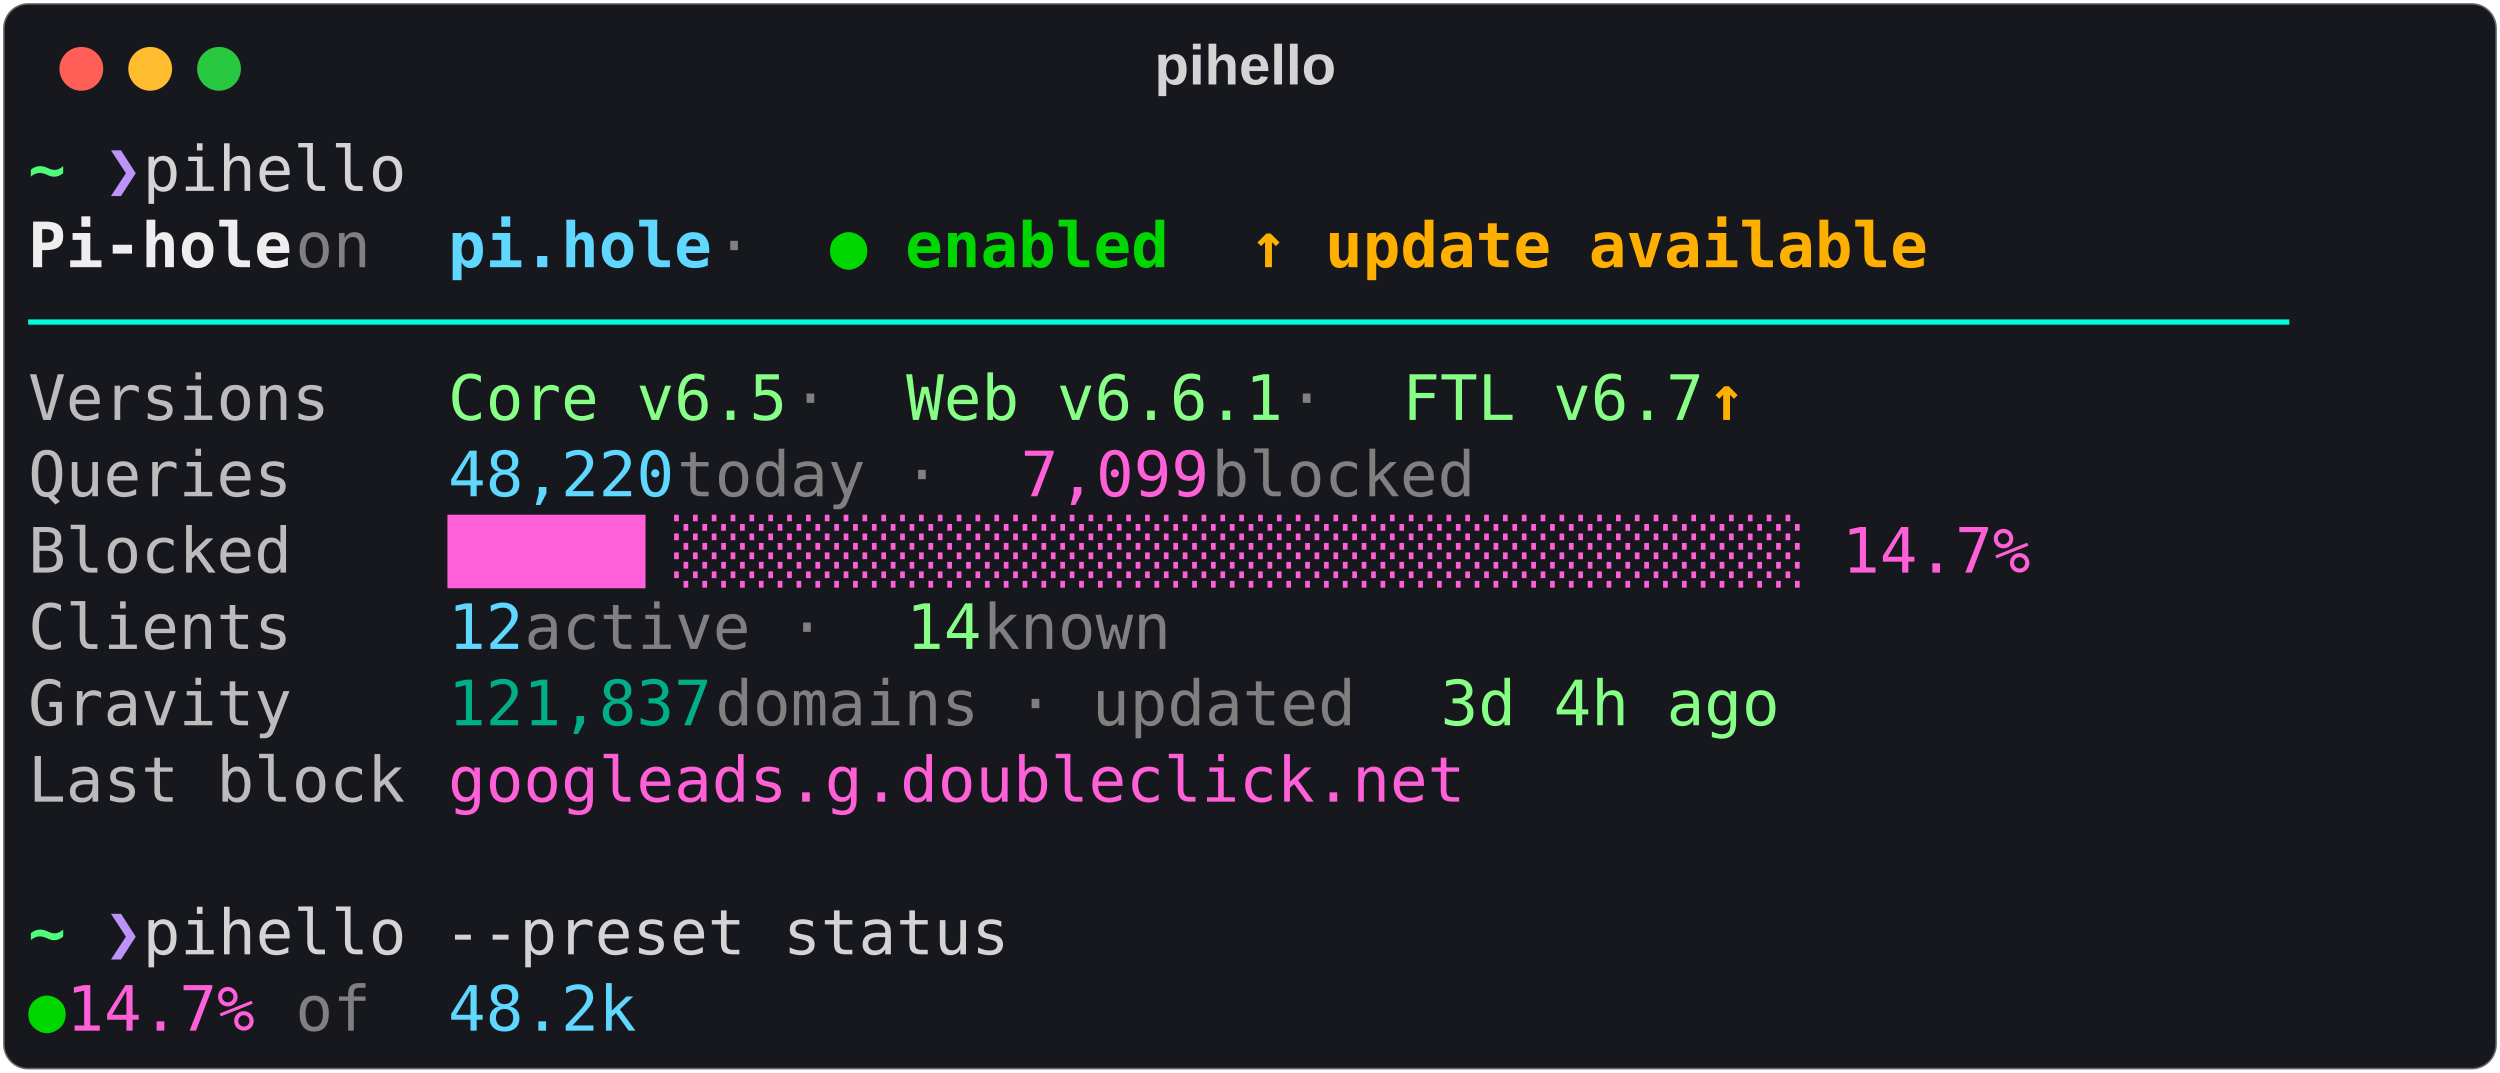
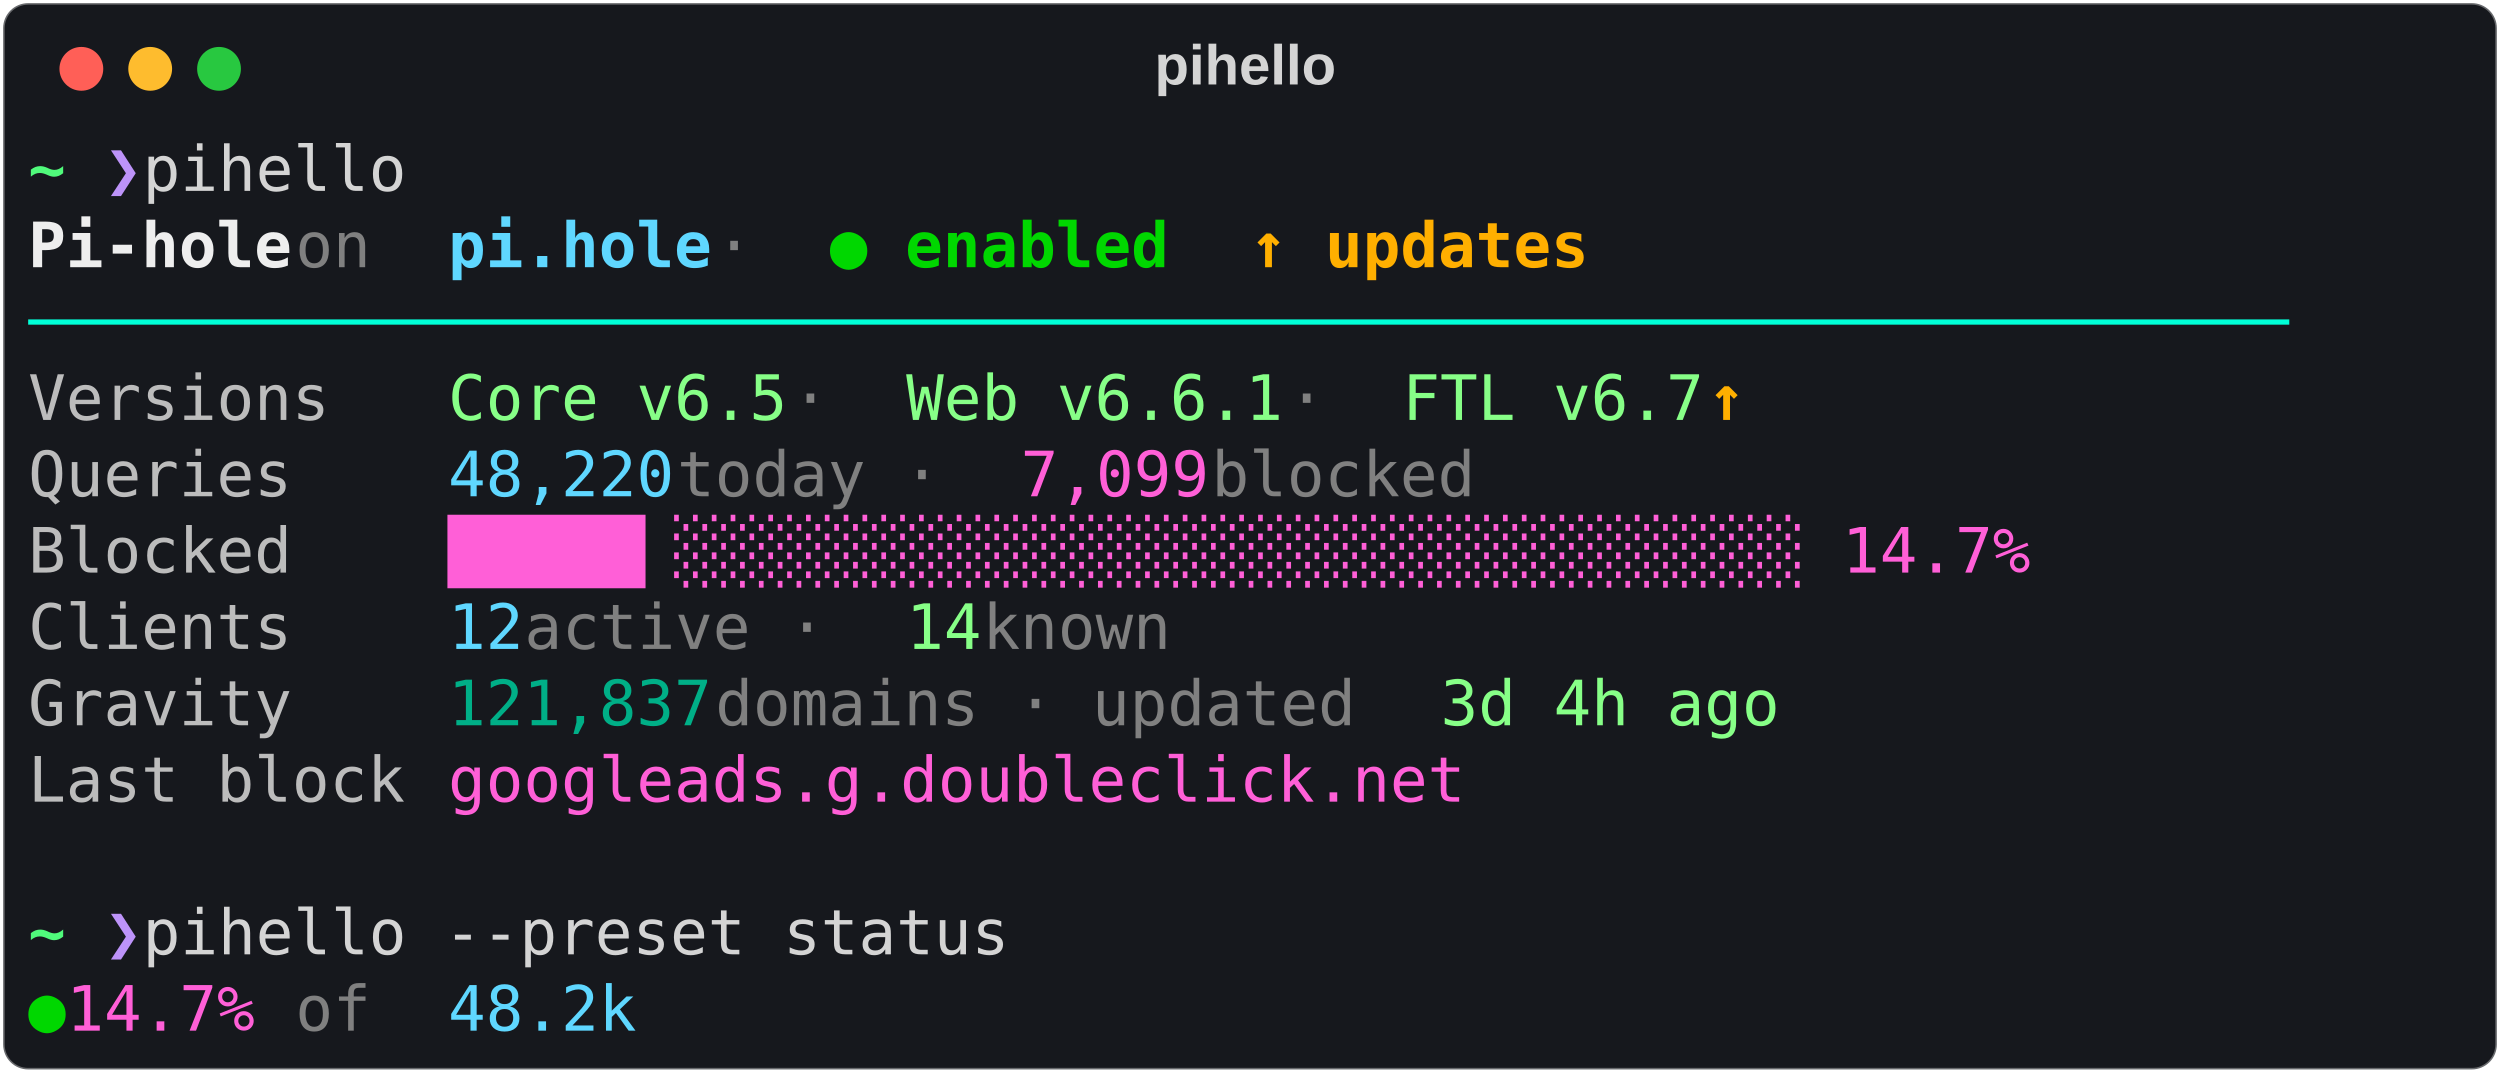
<svg xmlns="http://www.w3.org/2000/svg" class="rich-terminal" viewBox="0 0 799 342.8">
  <style>

    @font-face {
        font-family: "Fira Code";
        src: local("FiraCode-Regular"),
                url("https://cdnjs.cloudflare.com/ajax/libs/firacode/6.2.0/woff2/FiraCode-Regular.woff2") format("woff2"),
                url("https://cdnjs.cloudflare.com/ajax/libs/firacode/6.2.0/woff/FiraCode-Regular.woff") format("woff");
        font-style: normal;
        font-weight: 400;
    }
    @font-face {
        font-family: "Fira Code";
        src: local("FiraCode-Bold"),
                url("https://cdnjs.cloudflare.com/ajax/libs/firacode/6.2.0/woff2/FiraCode-Bold.woff2") format("woff2"),
                url("https://cdnjs.cloudflare.com/ajax/libs/firacode/6.2.0/woff/FiraCode-Bold.woff") format("woff");
        font-style: bold;
        font-weight: 700;
    }

-     .terminal-2517420526-matrix {
+     .terminal-253019808-matrix {
        font-family: Fira Code, monospace;
        font-size: 20px;
        line-height: 24.4px;
        font-variant-east-asian: full-width;
    }

-     .terminal-2517420526-title {
+     .terminal-253019808-title {
        font-size: 18px;
        font-weight: bold;
        font-family: arial;
    }

-     .terminal-2517420526-r1 { fill: #50fa7b;font-weight: bold }
- .terminal-2517420526-r2 { fill: #d4d4d4 }
- .terminal-2517420526-r3 { fill: #bd93f9 }
- .terminal-2517420526-r4 { fill: #eeeeee;font-weight: bold }
- .terminal-2517420526-r5 { fill: #808080 }
- .terminal-2517420526-r6 { fill: #5fd7ff;font-weight: bold }
- .terminal-2517420526-r7 { fill: #00d700;font-weight: bold }
- .terminal-2517420526-r8 { fill: #ffaf00;font-weight: bold }
- .terminal-2517420526-r9 { fill: #00ffd7 }
- .terminal-2517420526-r10 { fill: #bcbcbc }
- .terminal-2517420526-r11 { fill: #87ff87 }
- .terminal-2517420526-r12 { fill: #5fd7ff }
- .terminal-2517420526-r13 { fill: #ff5fd7 }
- .terminal-2517420526-r14 { fill: #00af87 }
+     .terminal-253019808-r1 { fill: #50fa7b;font-weight: bold }
+ .terminal-253019808-r2 { fill: #d4d4d4 }
+ .terminal-253019808-r3 { fill: #bd93f9 }
+ .terminal-253019808-r4 { fill: #eeeeee;font-weight: bold }
+ .terminal-253019808-r5 { fill: #808080 }
+ .terminal-253019808-r6 { fill: #5fd7ff;font-weight: bold }
+ .terminal-253019808-r7 { fill: #00d700;font-weight: bold }
+ .terminal-253019808-r8 { fill: #ffaf00;font-weight: bold }
+ .terminal-253019808-r9 { fill: #00ffd7 }
+ .terminal-253019808-r10 { fill: #bcbcbc }
+ .terminal-253019808-r11 { fill: #87ff87 }
+ .terminal-253019808-r12 { fill: #5fd7ff }
+ .terminal-253019808-r13 { fill: #ff5fd7 }
+ .terminal-253019808-r14 { fill: #00af87 }
    </style>
  <defs>
-     <clipPath id="terminal-2517420526-clip-terminal">
+     <clipPath id="terminal-253019808-clip-terminal">
      <rect x="0" y="0" width="779.8" height="291.8" />
    </clipPath>
-     <clipPath id="terminal-2517420526-line-0">
+     <clipPath id="terminal-253019808-line-0">
      <rect x="0" y="1.5" width="780.8" height="24.65" />
    </clipPath>
-     <clipPath id="terminal-2517420526-line-1">
+     <clipPath id="terminal-253019808-line-1">
      <rect x="0" y="25.9" width="780.8" height="24.65" />
    </clipPath>
-     <clipPath id="terminal-2517420526-line-2">
+     <clipPath id="terminal-253019808-line-2">
      <rect x="0" y="50.3" width="780.8" height="24.65" />
    </clipPath>
-     <clipPath id="terminal-2517420526-line-3">
+     <clipPath id="terminal-253019808-line-3">
      <rect x="0" y="74.7" width="780.8" height="24.65" />
    </clipPath>
-     <clipPath id="terminal-2517420526-line-4">
+     <clipPath id="terminal-253019808-line-4">
      <rect x="0" y="99.1" width="780.8" height="24.65" />
    </clipPath>
-     <clipPath id="terminal-2517420526-line-5">
+     <clipPath id="terminal-253019808-line-5">
      <rect x="0" y="123.5" width="780.8" height="24.65" />
    </clipPath>
-     <clipPath id="terminal-2517420526-line-6">
+     <clipPath id="terminal-253019808-line-6">
      <rect x="0" y="147.9" width="780.8" height="24.65" />
    </clipPath>
-     <clipPath id="terminal-2517420526-line-7">
+     <clipPath id="terminal-253019808-line-7">
      <rect x="0" y="172.3" width="780.8" height="24.65" />
    </clipPath>
-     <clipPath id="terminal-2517420526-line-8">
+     <clipPath id="terminal-253019808-line-8">
      <rect x="0" y="196.7" width="780.8" height="24.65" />
    </clipPath>
-     <clipPath id="terminal-2517420526-line-9">
+     <clipPath id="terminal-253019808-line-9">
      <rect x="0" y="221.1" width="780.8" height="24.65" />
    </clipPath>
-     <clipPath id="terminal-2517420526-line-10">
+     <clipPath id="terminal-253019808-line-10">
      <rect x="0" y="245.5" width="780.8" height="24.65" />
    </clipPath>
  </defs>
  <rect fill="#16181d" stroke="rgba(255,255,255,0.35)" stroke-width="1" x="1" y="1" width="797" height="340.8" rx="8" />
-   <text class="terminal-2517420526-title" fill="#d4d4d4" text-anchor="middle" x="398" y="27">pihello</text>
+   <text class="terminal-253019808-title" fill="#d4d4d4" text-anchor="middle" x="398" y="27">pihello</text>
  <g transform="translate(26,22)">
    <circle cx="0" cy="0" r="7" fill="#ff5f57" />
    <circle cx="22" cy="0" r="7" fill="#febc2e" />
    <circle cx="44" cy="0" r="7" fill="#28c840" />
  </g>
-   <g transform="translate(9, 41)" clip-path="url(#terminal-2517420526-clip-terminal)">
-     <g class="terminal-2517420526-matrix">
-       <text class="terminal-2517420526-r1" x="0" y="20" textLength="12.2" clip-path="url(#terminal-2517420526-line-0)">~</text>
-       <text class="terminal-2517420526-r3" x="24.4" y="20" textLength="12.2" clip-path="url(#terminal-2517420526-line-0)">❯</text>
-       <text class="terminal-2517420526-r2" x="36.6" y="20" textLength="97.6" clip-path="url(#terminal-2517420526-line-0)"> pihello</text>
-       <text class="terminal-2517420526-r2" x="780.8" y="20" textLength="12.2" clip-path="url(#terminal-2517420526-line-0)">
+   <g transform="translate(9, 41)" clip-path="url(#terminal-253019808-clip-terminal)">
+     <g class="terminal-253019808-matrix">
+       <text class="terminal-253019808-r1" x="0" y="20" textLength="12.2" clip-path="url(#terminal-253019808-line-0)">~</text>
+       <text class="terminal-253019808-r3" x="24.4" y="20" textLength="12.2" clip-path="url(#terminal-253019808-line-0)">❯</text>
+       <text class="terminal-253019808-r2" x="36.6" y="20" textLength="97.6" clip-path="url(#terminal-253019808-line-0)"> pihello</text>
+       <text class="terminal-253019808-r2" x="780.8" y="20" textLength="12.2" clip-path="url(#terminal-253019808-line-0)">
</text>
-       <text class="terminal-2517420526-r4" x="0" y="44.4" textLength="85.4" clip-path="url(#terminal-2517420526-line-1)">Pi-hole</text>
-       <text class="terminal-2517420526-r5" x="85.4" y="44.4" textLength="48.8" clip-path="url(#terminal-2517420526-line-1)"> on </text>
-       <text class="terminal-2517420526-r6" x="134.2" y="44.4" textLength="85.4" clip-path="url(#terminal-2517420526-line-1)">pi.hole</text>
-       <text class="terminal-2517420526-r5" x="219.6" y="44.4" textLength="36.6" clip-path="url(#terminal-2517420526-line-1)"> · </text>
-       <text class="terminal-2517420526-r7" x="256.2" y="44.4" textLength="109.8" clip-path="url(#terminal-2517420526-line-1)">● enabled</text>
-       <text class="terminal-2517420526-r8" x="390.4" y="44.4" textLength="219.6" clip-path="url(#terminal-2517420526-line-1)">↑ update available</text>
-       <text class="terminal-2517420526-r2" x="780.8" y="44.4" textLength="12.2" clip-path="url(#terminal-2517420526-line-1)">
+       <text class="terminal-253019808-r4" x="0" y="44.4" textLength="85.4" clip-path="url(#terminal-253019808-line-1)">Pi-hole</text>
+       <text class="terminal-253019808-r5" x="85.4" y="44.4" textLength="48.8" clip-path="url(#terminal-253019808-line-1)"> on </text>
+       <text class="terminal-253019808-r6" x="134.2" y="44.4" textLength="85.4" clip-path="url(#terminal-253019808-line-1)">pi.hole</text>
+       <text class="terminal-253019808-r5" x="219.6" y="44.4" textLength="36.6" clip-path="url(#terminal-253019808-line-1)"> · </text>
+       <text class="terminal-253019808-r7" x="256.2" y="44.4" textLength="109.8" clip-path="url(#terminal-253019808-line-1)">● enabled</text>
+       <text class="terminal-253019808-r8" x="390.4" y="44.4" textLength="109.8" clip-path="url(#terminal-253019808-line-1)">↑ updates</text>
+       <text class="terminal-253019808-r2" x="780.8" y="44.4" textLength="12.2" clip-path="url(#terminal-253019808-line-1)">
</text>
-       <text class="terminal-2517420526-r9" x="0" y="68.8" textLength="732" clip-path="url(#terminal-2517420526-line-2)">────────────────────────────────────────────────────────────</text>
-       <text class="terminal-2517420526-r2" x="780.8" y="68.8" textLength="12.2" clip-path="url(#terminal-2517420526-line-2)">
+       <text class="terminal-253019808-r9" x="0" y="68.8" textLength="732" clip-path="url(#terminal-253019808-line-2)">────────────────────────────────────────────────────────────</text>
+       <text class="terminal-253019808-r2" x="780.8" y="68.8" textLength="12.2" clip-path="url(#terminal-253019808-line-2)">
</text>
-       <text class="terminal-2517420526-r10" x="0" y="93.2" textLength="134.2" clip-path="url(#terminal-2517420526-line-3)">Versions   </text>
-       <text class="terminal-2517420526-r11" x="134.2" y="93.2" textLength="109.8" clip-path="url(#terminal-2517420526-line-3)">Core v6.5</text>
-       <text class="terminal-2517420526-r5" x="244" y="93.2" textLength="36.6" clip-path="url(#terminal-2517420526-line-3)"> · </text>
-       <text class="terminal-2517420526-r11" x="280.6" y="93.2" textLength="122" clip-path="url(#terminal-2517420526-line-3)">Web v6.6.1</text>
-       <text class="terminal-2517420526-r5" x="402.6" y="93.2" textLength="36.6" clip-path="url(#terminal-2517420526-line-3)"> · </text>
-       <text class="terminal-2517420526-r11" x="439.2" y="93.2" textLength="97.6" clip-path="url(#terminal-2517420526-line-3)">FTL v6.7</text>
-       <text class="terminal-2517420526-r8" x="536.8" y="93.2" textLength="12.2" clip-path="url(#terminal-2517420526-line-3)">↑</text>
-       <text class="terminal-2517420526-r2" x="780.8" y="93.2" textLength="12.2" clip-path="url(#terminal-2517420526-line-3)">
+       <text class="terminal-253019808-r10" x="0" y="93.2" textLength="134.2" clip-path="url(#terminal-253019808-line-3)">Versions   </text>
+       <text class="terminal-253019808-r11" x="134.2" y="93.2" textLength="109.8" clip-path="url(#terminal-253019808-line-3)">Core v6.5</text>
+       <text class="terminal-253019808-r5" x="244" y="93.2" textLength="36.6" clip-path="url(#terminal-253019808-line-3)"> · </text>
+       <text class="terminal-253019808-r11" x="280.6" y="93.2" textLength="122" clip-path="url(#terminal-253019808-line-3)">Web v6.6.1</text>
+       <text class="terminal-253019808-r5" x="402.6" y="93.2" textLength="36.6" clip-path="url(#terminal-253019808-line-3)"> · </text>
+       <text class="terminal-253019808-r11" x="439.2" y="93.2" textLength="97.6" clip-path="url(#terminal-253019808-line-3)">FTL v6.7</text>
+       <text class="terminal-253019808-r8" x="536.8" y="93.2" textLength="12.2" clip-path="url(#terminal-253019808-line-3)">↑</text>
+       <text class="terminal-253019808-r2" x="780.8" y="93.2" textLength="12.2" clip-path="url(#terminal-253019808-line-3)">
</text>
-       <text class="terminal-2517420526-r10" x="0" y="117.6" textLength="134.2" clip-path="url(#terminal-2517420526-line-4)">Queries    </text>
-       <text class="terminal-2517420526-r12" x="134.2" y="117.6" textLength="73.2" clip-path="url(#terminal-2517420526-line-4)">48,220</text>
-       <text class="terminal-2517420526-r5" x="207.4" y="117.6" textLength="109.8" clip-path="url(#terminal-2517420526-line-4)"> today · </text>
-       <text class="terminal-2517420526-r13" x="317.2" y="117.6" textLength="61" clip-path="url(#terminal-2517420526-line-4)">7,099</text>
-       <text class="terminal-2517420526-r5" x="378.2" y="117.6" textLength="97.6" clip-path="url(#terminal-2517420526-line-4)"> blocked</text>
-       <text class="terminal-2517420526-r2" x="780.8" y="117.6" textLength="12.2" clip-path="url(#terminal-2517420526-line-4)">
+       <text class="terminal-253019808-r10" x="0" y="117.6" textLength="134.2" clip-path="url(#terminal-253019808-line-4)">Queries    </text>
+       <text class="terminal-253019808-r12" x="134.2" y="117.6" textLength="73.2" clip-path="url(#terminal-253019808-line-4)">48,220</text>
+       <text class="terminal-253019808-r5" x="207.4" y="117.6" textLength="109.8" clip-path="url(#terminal-253019808-line-4)"> today · </text>
+       <text class="terminal-253019808-r13" x="317.2" y="117.6" textLength="61" clip-path="url(#terminal-253019808-line-4)">7,099</text>
+       <text class="terminal-253019808-r5" x="378.2" y="117.6" textLength="97.6" clip-path="url(#terminal-253019808-line-4)"> blocked</text>
+       <text class="terminal-253019808-r2" x="780.8" y="117.6" textLength="12.2" clip-path="url(#terminal-253019808-line-4)">
</text>
-       <text class="terminal-2517420526-r10" x="0" y="142" textLength="134.2" clip-path="url(#terminal-2517420526-line-5)">Blocked    </text>
-       <text class="terminal-2517420526-r13" x="134.2" y="142" textLength="512.4" clip-path="url(#terminal-2517420526-line-5)">█████▎░░░░░░░░░░░░░░░░░░░░░░░░░░░░░░ 14.7%</text>
-       <text class="terminal-2517420526-r2" x="780.8" y="142" textLength="12.2" clip-path="url(#terminal-2517420526-line-5)">
+       <text class="terminal-253019808-r10" x="0" y="142" textLength="134.2" clip-path="url(#terminal-253019808-line-5)">Blocked    </text>
+       <text class="terminal-253019808-r13" x="134.2" y="142" textLength="512.4" clip-path="url(#terminal-253019808-line-5)">█████▎░░░░░░░░░░░░░░░░░░░░░░░░░░░░░░ 14.7%</text>
+       <text class="terminal-253019808-r2" x="780.8" y="142" textLength="12.2" clip-path="url(#terminal-253019808-line-5)">
</text>
-       <text class="terminal-2517420526-r10" x="0" y="166.4" textLength="134.2" clip-path="url(#terminal-2517420526-line-6)">Clients    </text>
-       <text class="terminal-2517420526-r12" x="134.2" y="166.4" textLength="24.4" clip-path="url(#terminal-2517420526-line-6)">12</text>
-       <text class="terminal-2517420526-r5" x="158.6" y="166.4" textLength="122" clip-path="url(#terminal-2517420526-line-6)"> active · </text>
-       <text class="terminal-2517420526-r11" x="280.6" y="166.4" textLength="24.4" clip-path="url(#terminal-2517420526-line-6)">14</text>
-       <text class="terminal-2517420526-r5" x="305" y="166.4" textLength="73.2" clip-path="url(#terminal-2517420526-line-6)"> known</text>
-       <text class="terminal-2517420526-r2" x="780.8" y="166.4" textLength="12.2" clip-path="url(#terminal-2517420526-line-6)">
+       <text class="terminal-253019808-r10" x="0" y="166.4" textLength="134.2" clip-path="url(#terminal-253019808-line-6)">Clients    </text>
+       <text class="terminal-253019808-r12" x="134.2" y="166.4" textLength="24.4" clip-path="url(#terminal-253019808-line-6)">12</text>
+       <text class="terminal-253019808-r5" x="158.6" y="166.4" textLength="122" clip-path="url(#terminal-253019808-line-6)"> active · </text>
+       <text class="terminal-253019808-r11" x="280.6" y="166.4" textLength="24.4" clip-path="url(#terminal-253019808-line-6)">14</text>
+       <text class="terminal-253019808-r5" x="305" y="166.4" textLength="73.2" clip-path="url(#terminal-253019808-line-6)"> known</text>
+       <text class="terminal-253019808-r2" x="780.8" y="166.4" textLength="12.2" clip-path="url(#terminal-253019808-line-6)">
</text>
-       <text class="terminal-2517420526-r10" x="0" y="190.8" textLength="134.2" clip-path="url(#terminal-2517420526-line-7)">Gravity    </text>
-       <text class="terminal-2517420526-r14" x="134.2" y="190.8" textLength="85.4" clip-path="url(#terminal-2517420526-line-7)">121,837</text>
-       <text class="terminal-2517420526-r5" x="219.6" y="190.8" textLength="231.8" clip-path="url(#terminal-2517420526-line-7)"> domains · updated </text>
-       <text class="terminal-2517420526-r11" x="451.4" y="190.8" textLength="109.8" clip-path="url(#terminal-2517420526-line-7)">3d 4h ago</text>
-       <text class="terminal-2517420526-r2" x="780.8" y="190.8" textLength="12.2" clip-path="url(#terminal-2517420526-line-7)">
+       <text class="terminal-253019808-r10" x="0" y="190.8" textLength="134.2" clip-path="url(#terminal-253019808-line-7)">Gravity    </text>
+       <text class="terminal-253019808-r14" x="134.2" y="190.8" textLength="85.4" clip-path="url(#terminal-253019808-line-7)">121,837</text>
+       <text class="terminal-253019808-r5" x="219.6" y="190.8" textLength="231.8" clip-path="url(#terminal-253019808-line-7)"> domains · updated </text>
+       <text class="terminal-253019808-r11" x="451.4" y="190.8" textLength="109.8" clip-path="url(#terminal-253019808-line-7)">3d 4h ago</text>
+       <text class="terminal-253019808-r2" x="780.8" y="190.8" textLength="12.2" clip-path="url(#terminal-253019808-line-7)">
</text>
-       <text class="terminal-2517420526-r10" x="0" y="215.2" textLength="134.2" clip-path="url(#terminal-2517420526-line-8)">Last block </text>
-       <text class="terminal-2517420526-r13" x="134.2" y="215.2" textLength="329.4" clip-path="url(#terminal-2517420526-line-8)">googleads.g.doubleclick.net</text>
-       <text class="terminal-2517420526-r2" x="780.8" y="215.2" textLength="12.2" clip-path="url(#terminal-2517420526-line-8)">
+       <text class="terminal-253019808-r10" x="0" y="215.2" textLength="134.2" clip-path="url(#terminal-253019808-line-8)">Last block </text>
+       <text class="terminal-253019808-r13" x="134.2" y="215.2" textLength="329.4" clip-path="url(#terminal-253019808-line-8)">googleads.g.doubleclick.net</text>
+       <text class="terminal-253019808-r2" x="780.8" y="215.2" textLength="12.2" clip-path="url(#terminal-253019808-line-8)">
</text>
-       <text class="terminal-2517420526-r2" x="780.8" y="239.6" textLength="12.2" clip-path="url(#terminal-2517420526-line-9)">
+       <text class="terminal-253019808-r2" x="780.8" y="239.6" textLength="12.2" clip-path="url(#terminal-253019808-line-9)">
</text>
-       <text class="terminal-2517420526-r1" x="0" y="264" textLength="12.2" clip-path="url(#terminal-2517420526-line-10)">~</text>
-       <text class="terminal-2517420526-r3" x="24.4" y="264" textLength="12.2" clip-path="url(#terminal-2517420526-line-10)">❯</text>
-       <text class="terminal-2517420526-r2" x="36.6" y="264" textLength="292.8" clip-path="url(#terminal-2517420526-line-10)"> pihello --preset status</text>
-       <text class="terminal-2517420526-r2" x="780.8" y="264" textLength="12.2" clip-path="url(#terminal-2517420526-line-10)">
+       <text class="terminal-253019808-r1" x="0" y="264" textLength="12.2" clip-path="url(#terminal-253019808-line-10)">~</text>
+       <text class="terminal-253019808-r3" x="24.4" y="264" textLength="12.2" clip-path="url(#terminal-253019808-line-10)">❯</text>
+       <text class="terminal-253019808-r2" x="36.6" y="264" textLength="292.8" clip-path="url(#terminal-253019808-line-10)"> pihello --preset status</text>
+       <text class="terminal-253019808-r2" x="780.8" y="264" textLength="12.2" clip-path="url(#terminal-253019808-line-10)">
</text>
-       <text class="terminal-2517420526-r7" x="0" y="288.4" textLength="12.2" clip-path="url(#terminal-2517420526-line-11)">●</text>
-       <text class="terminal-2517420526-r13" x="12.2" y="288.4" textLength="73.2" clip-path="url(#terminal-2517420526-line-11)"> 14.7%</text>
-       <text class="terminal-2517420526-r5" x="85.4" y="288.4" textLength="48.8" clip-path="url(#terminal-2517420526-line-11)"> of </text>
-       <text class="terminal-2517420526-r12" x="134.2" y="288.4" textLength="61" clip-path="url(#terminal-2517420526-line-11)">48.2k</text>
-       <text class="terminal-2517420526-r2" x="780.8" y="288.4" textLength="12.2" clip-path="url(#terminal-2517420526-line-11)">
+       <text class="terminal-253019808-r7" x="0" y="288.4" textLength="12.2" clip-path="url(#terminal-253019808-line-11)">●</text>
+       <text class="terminal-253019808-r13" x="12.2" y="288.4" textLength="73.2" clip-path="url(#terminal-253019808-line-11)"> 14.7%</text>
+       <text class="terminal-253019808-r5" x="85.4" y="288.4" textLength="48.8" clip-path="url(#terminal-253019808-line-11)"> of </text>
+       <text class="terminal-253019808-r12" x="134.2" y="288.4" textLength="61" clip-path="url(#terminal-253019808-line-11)">48.2k</text>
+       <text class="terminal-253019808-r2" x="780.8" y="288.4" textLength="12.2" clip-path="url(#terminal-253019808-line-11)">
</text>
    </g>
  </g>
</svg>
